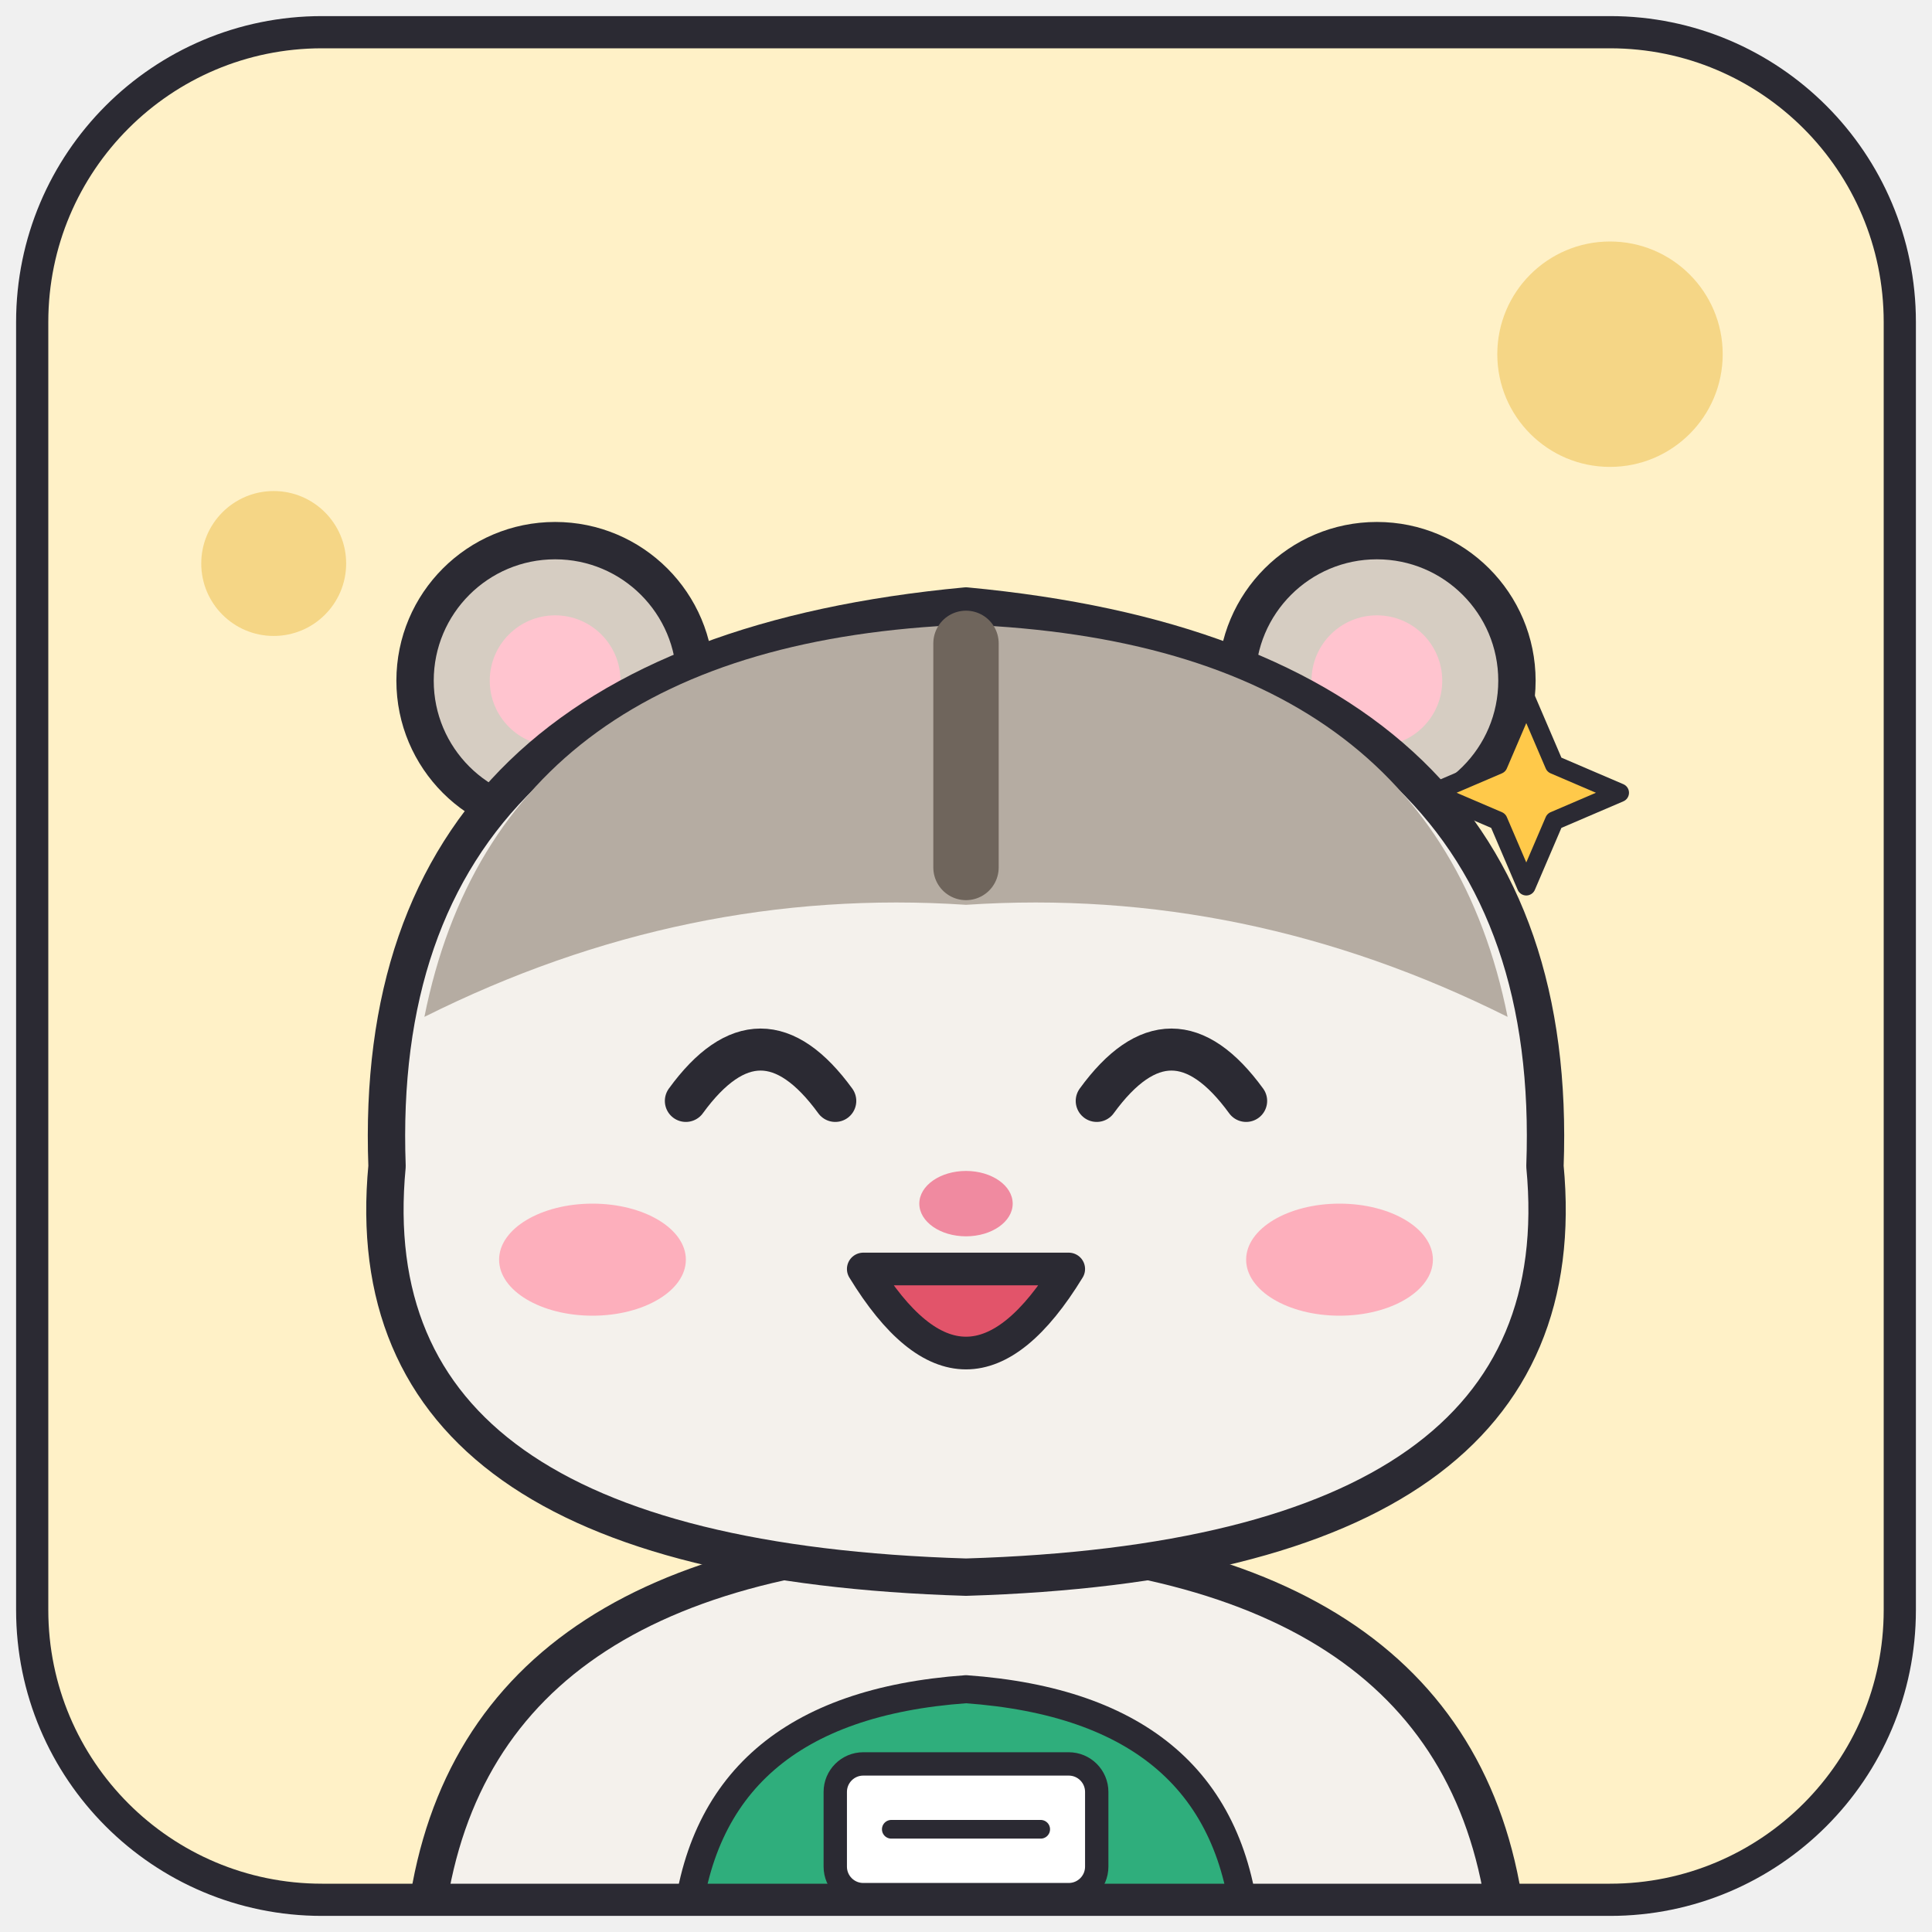
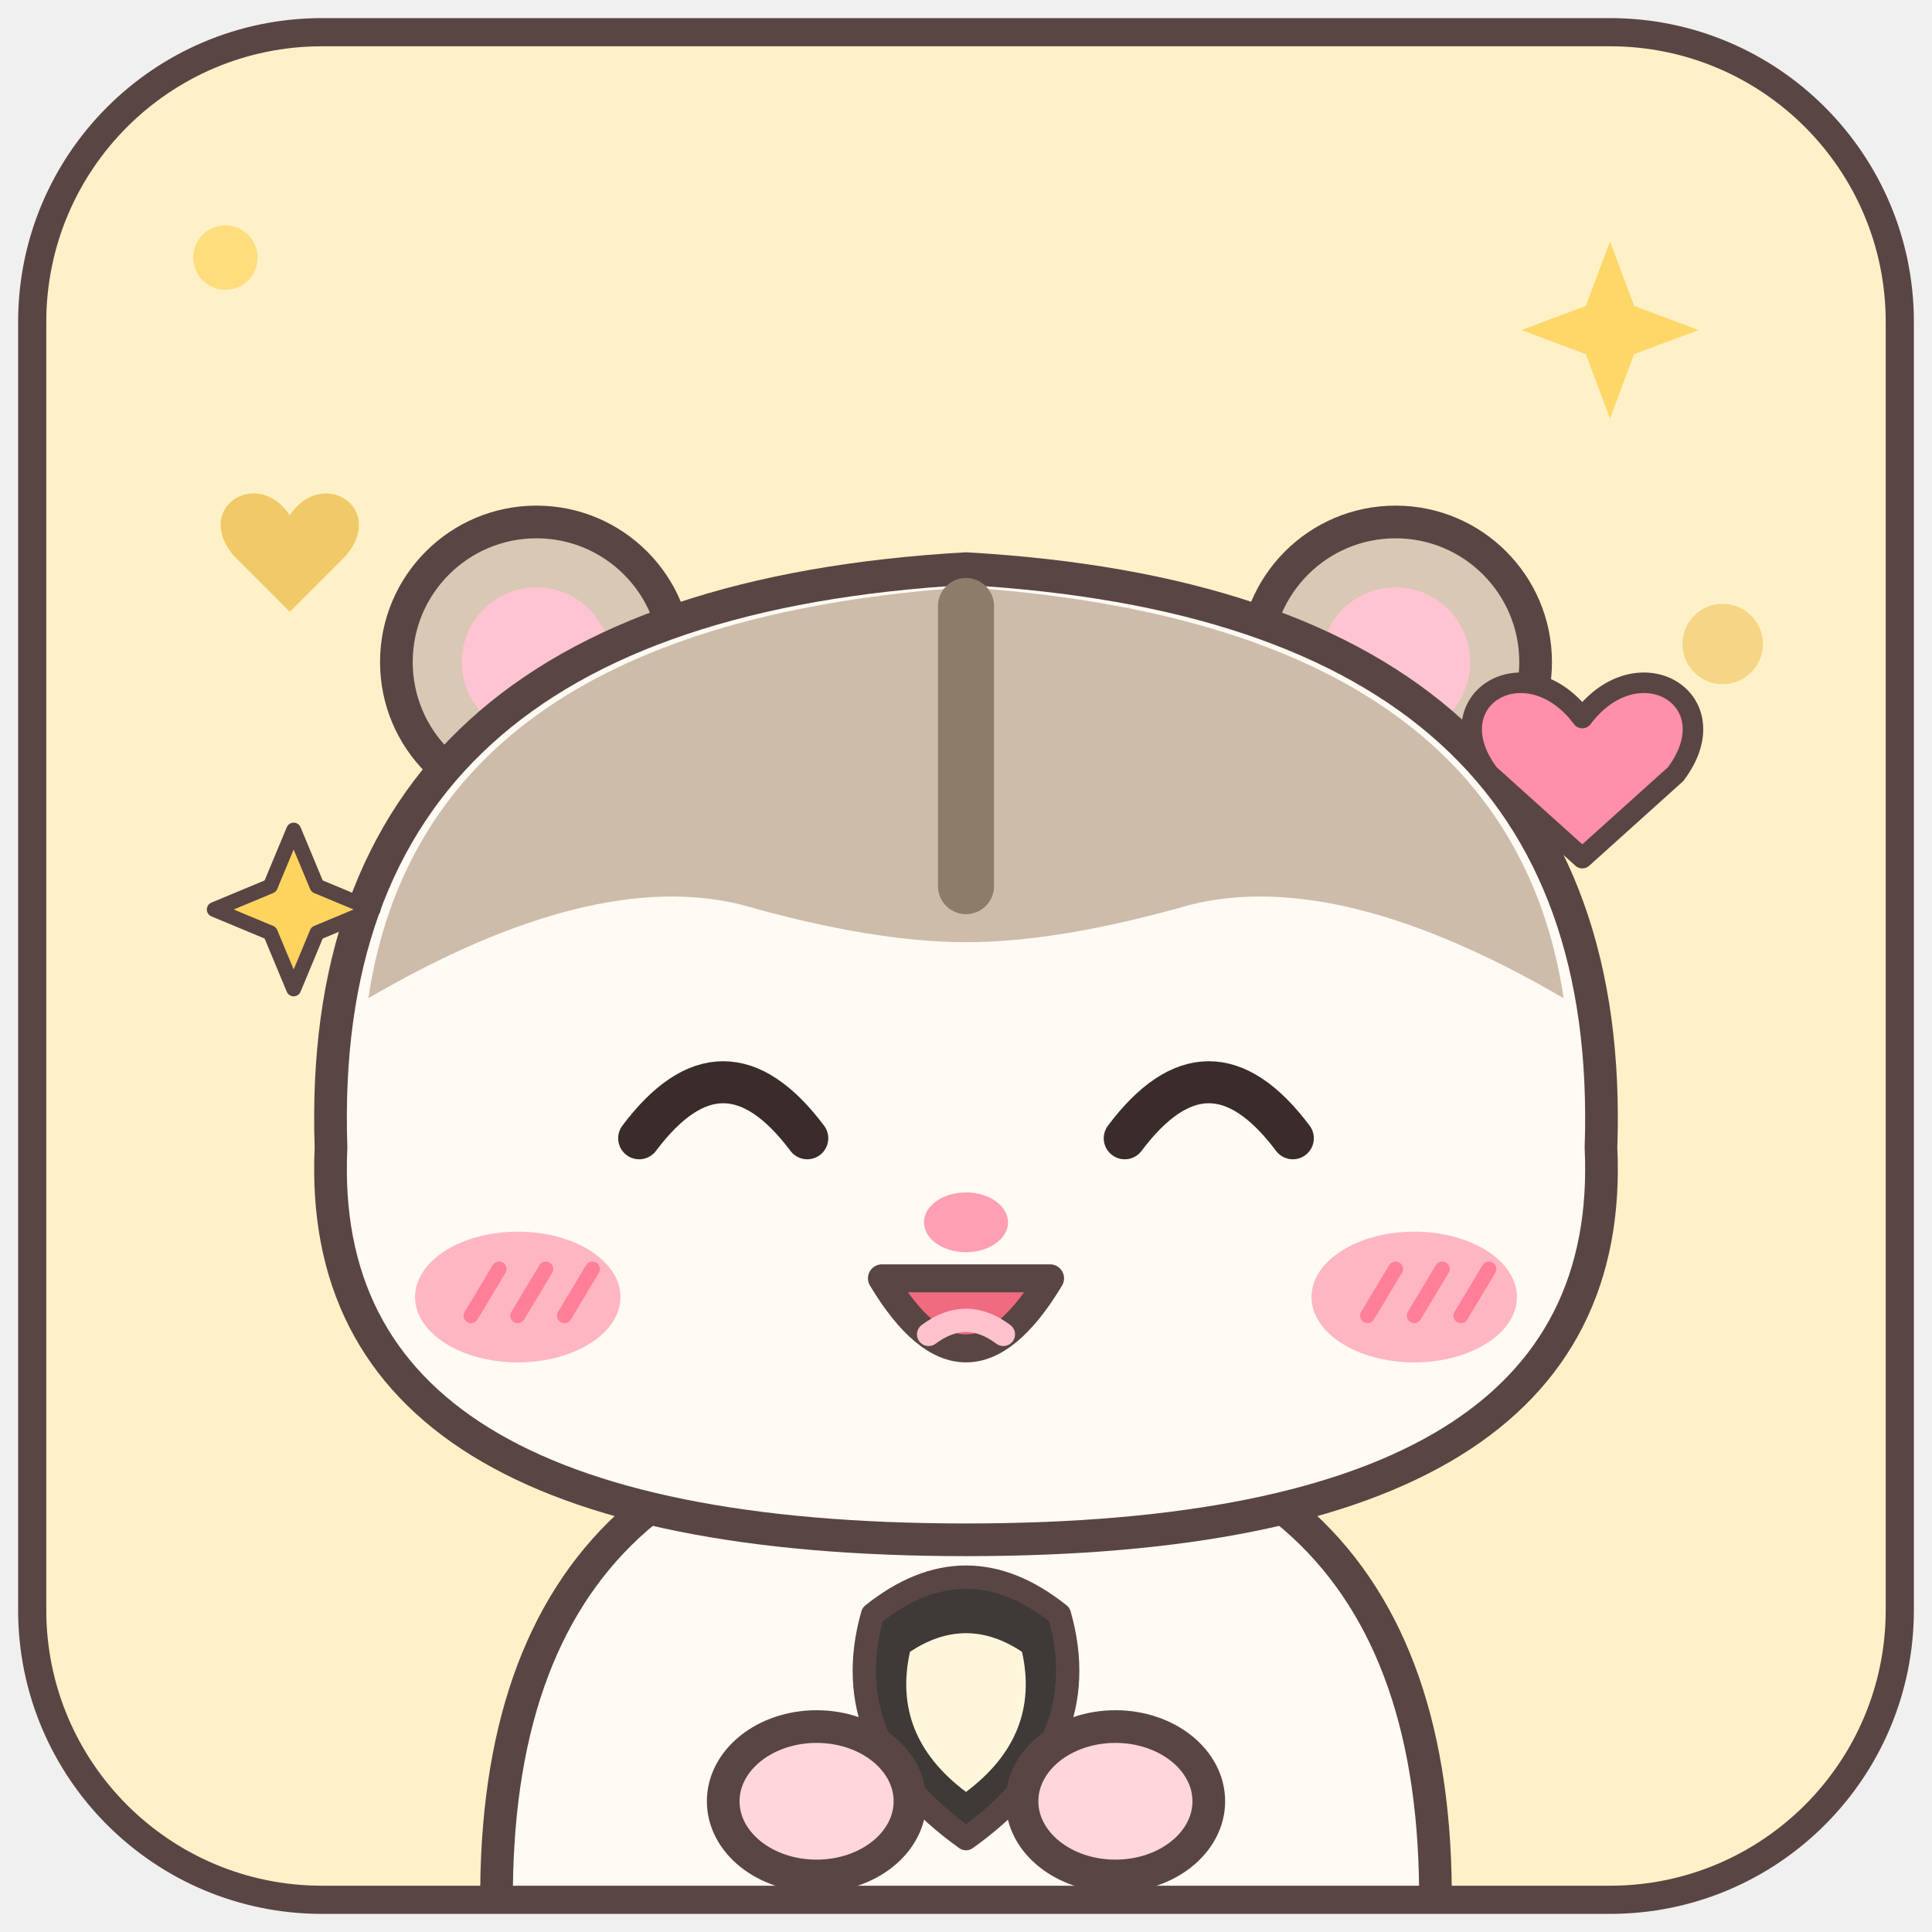
<svg xmlns="http://www.w3.org/2000/svg" viewBox="0 0 240 240" role="img" aria-label="ジャンガリアンハムスター">
  <defs>
    <clipPath id="frame">
      <rect x="4" y="4" width="232" height="232" rx="36" />
    </clipPath>
  </defs>
  <rect x="4" y="4" width="232" height="232" rx="36" fill="#fff1c7" />
-   <circle cx="200" cy="44" r="14" fill="#e2a40c" opacity="0.35" />
-   <circle cx="34" cy="70" r="9" fill="#e2a40c" opacity="0.35" />
+   <path d="M200 30 l3 8 8 3 -8 3 -3 8 -3 -8 -8 -3 8 -3z" fill="#ffd45e" opacity="0.9" />
+   <path d="M36 64 c-4 -6 -12 -1 -7 5 l7 7 7 -7 c5 -6 -3 -11 -7 -5z" fill="#e2a40c" opacity="0.5" />
+   <circle cx="214" cy="80" r="5" fill="#e2a40c" opacity="0.35" />
+   <circle cx="28" cy="32" r="4" fill="#ffd45e" opacity="0.7" />
  <g clip-path="url(#frame)">
    <svg x="4" y="8" width="232" height="232" viewBox="0 0 200 200">
-       <path d="M42 200 Q46 160 100 158 Q154 160 158 200 Z" fill="#f4f1ec" stroke="#2b2a33" stroke-width="4" stroke-linejoin="round" />
-       <path d="M70 200 Q72 176 100 174 Q128 176 130 200" fill="#2fae7c" stroke="#2b2a33" stroke-width="3" stroke-linejoin="round" />
-       <rect x="86" y="182" width="28" height="14" rx="3" fill="#fff" stroke="#2b2a33" stroke-width="2.5" stroke-linejoin="round" />
-       <path d="M92 189 h16" stroke="#2b2a33" stroke-width="2" stroke-linecap="round" />
-       <circle cx="56" cy="66" r="15" fill="#d6cdc2" stroke="#2b2a33" stroke-width="4" stroke-linejoin="round" />
-       <circle cx="144" cy="66" r="15" fill="#d6cdc2" stroke="#2b2a33" stroke-width="4" stroke-linejoin="round" />
-       <circle cx="56" cy="66" r="7" fill="#ffc4cf" />
-       <circle cx="144" cy="66" r="7" fill="#ffc4cf" />
-       <path d="M38 118 Q36 64 100 58 Q164 64 162 118 Q166 160 100 162 Q34 160 38 118 Z" fill="#f4f1ec" stroke="#2b2a33" stroke-width="4" stroke-linejoin="round" />
-       <path d="M42 102 Q50 62 100 60 Q150 62 158 102 Q130 88 100 90 Q70 88 42 102 Z" fill="#b5aca2" />
-       <path d="M100 62 V86" stroke="#6f655c" stroke-width="7" stroke-linecap="round" />
-       <ellipse cx="100" cy="122" rx="5" ry="3.5" fill="#f08aa0" />
-       <ellipse cx="60" cy="128" rx="10" ry="6" fill="#ff9fb0" opacity="0.8" />
-       <ellipse cx="140" cy="128" rx="10" ry="6" fill="#ff9fb0" opacity="0.8" />
-       <path d="M70 111 Q78 100 86 111" fill="none" stroke="#2b2a33" stroke-width="4.5" stroke-linecap="round" />
-       <path d="M114 111 Q122 100 130 111" fill="none" stroke="#2b2a33" stroke-width="4.5" stroke-linecap="round" />
-       <path d="M89 129 Q100 147 111 129 Z" fill="#e2546a" stroke="#2b2a33" stroke-width="3.5" stroke-linecap="round" stroke-linejoin="round" />
-       <path d="M160 68 l3 7 7 3 -7 3 -3 7 -3 -7 -7 -3 7 -3z" fill="#ffc94a" stroke="#2b2a33" stroke-width="2" stroke-linejoin="round" />
+       <path d="M50 204 Q46 146 100 144 Q154 146 150 204 Z" fill="#fffaf3" stroke="#5a4545" stroke-width="3.5" stroke-linejoin="round" stroke-linecap="round" />
+       <g transform="translate(0 16)">
+         <path d="M90 150 q10 -8 20 0 q4 14 -10 24 q-14 -10 -10 -24z" fill="#3d3a38" stroke="#5a4545" stroke-width="2.5" stroke-linejoin="round" stroke-linecap="round" />
+         <path d="M94 154 q6 -4 12 0 q2 9 -6 15 q-8 -6 -6 -15z" fill="#fff6dc" />
+       </g>
+       <ellipse cx="84" cy="186" rx="10" ry="8" fill="#ffd6dc" stroke="#5a4545" stroke-width="3.5" stroke-linejoin="round" stroke-linecap="round" />
+       <ellipse cx="116" cy="186" rx="10" ry="8" fill="#ffd6dc" stroke="#5a4545" stroke-width="3.5" stroke-linejoin="round" stroke-linecap="round" />
+       <circle cx="54" cy="64" r="15" fill="#d9c8b4" stroke="#5a4545" stroke-width="3.5" stroke-linejoin="round" stroke-linecap="round" />
+       <circle cx="146" cy="64" r="15" fill="#d9c8b4" stroke="#5a4545" stroke-width="3.5" stroke-linejoin="round" stroke-linecap="round" />
+       <circle cx="54" cy="64" r="8" fill="#ffc4d2" />
+       <circle cx="146" cy="64" r="8" fill="#ffc4d2" />
+       <path d="M32 116 Q30 58 100 54 Q170 58 168 116 Q170 158 100 158 Q30 158 32 116 Z" fill="#fffaf3" stroke="#5a4545" stroke-width="3.5" stroke-linejoin="round" stroke-linecap="round" />
+       <path d="M36 100 Q42 60 100 56 Q158 60 164 100 Q140 86 124 90 Q110 94 100 94 Q90 94 76 90 Q60 86 36 100 Z" fill="#cdbcaa" />
+       <path d="M100 58 V88" stroke="#8e7c6a" stroke-width="6" stroke-linecap="round" />
+       <ellipse cx="100" cy="124" rx="4.5" ry="3.2" fill="#ff9fb4" />
+       <ellipse cx="52" cy="132" rx="11" ry="7" fill="#ffaabb" opacity="0.85" />
+       <path d="M47 134 l3 -5 M52 134 l3 -5 M57 134 l3 -5" stroke="#ff7f99" stroke-width="1.6" stroke-linecap="round" />
+       <ellipse cx="148" cy="132" rx="11" ry="7" fill="#ffaabb" opacity="0.85" />
+       <path d="M143 134 l3 -5 M148 134 l3 -5 M153 134 l3 -5" stroke="#ff7f99" stroke-width="1.6" stroke-linecap="round" />
+       <path d="M65 115 Q74 103 83 115" fill="none" stroke="#3b2c2c" stroke-width="4.5" stroke-linecap="round" stroke-linejoin="round" />
+       <path d="M117 115 Q126 103 135 115" fill="none" stroke="#3b2c2c" stroke-width="4.5" stroke-linecap="round" stroke-linejoin="round" />
+       <path d="M91 130 Q100 145 109 130 Z" fill="#f06a80" stroke="#5a4545" stroke-width="3" stroke-linecap="round" stroke-linejoin="round" />
+       <path d="M96 136 Q100 133 104 136" fill="none" stroke="#ffc2cc" stroke-width="2.5" stroke-linecap="round" />
+       <path d="M166 70 c-6 -8 -16 -2 -10 6 l10 9 10 -9 c6 -8 -4 -14 -10 -6z" fill="#ff8fab" stroke="#5a4545" stroke-width="2.2" stroke-linejoin="round" />
+       <path d="M28 82 l2.5 6 6 2.5 -6 2.5 -2.5 6 -2.5 -6 -6 -2.5 6 -2.5z" fill="#ffd45e" stroke="#5a4545" stroke-width="1.6" stroke-linejoin="round" />
    </svg>
  </g>
-   <rect x="4" y="4" width="232" height="232" rx="36" fill="none" stroke="#2b2a33" stroke-width="4" stroke-linejoin="round" />
+   <rect x="4" y="4" width="232" height="232" rx="36" fill="none" stroke="#5a4545" stroke-width="3.5" stroke-linejoin="round" stroke-linecap="round" />
</svg>
